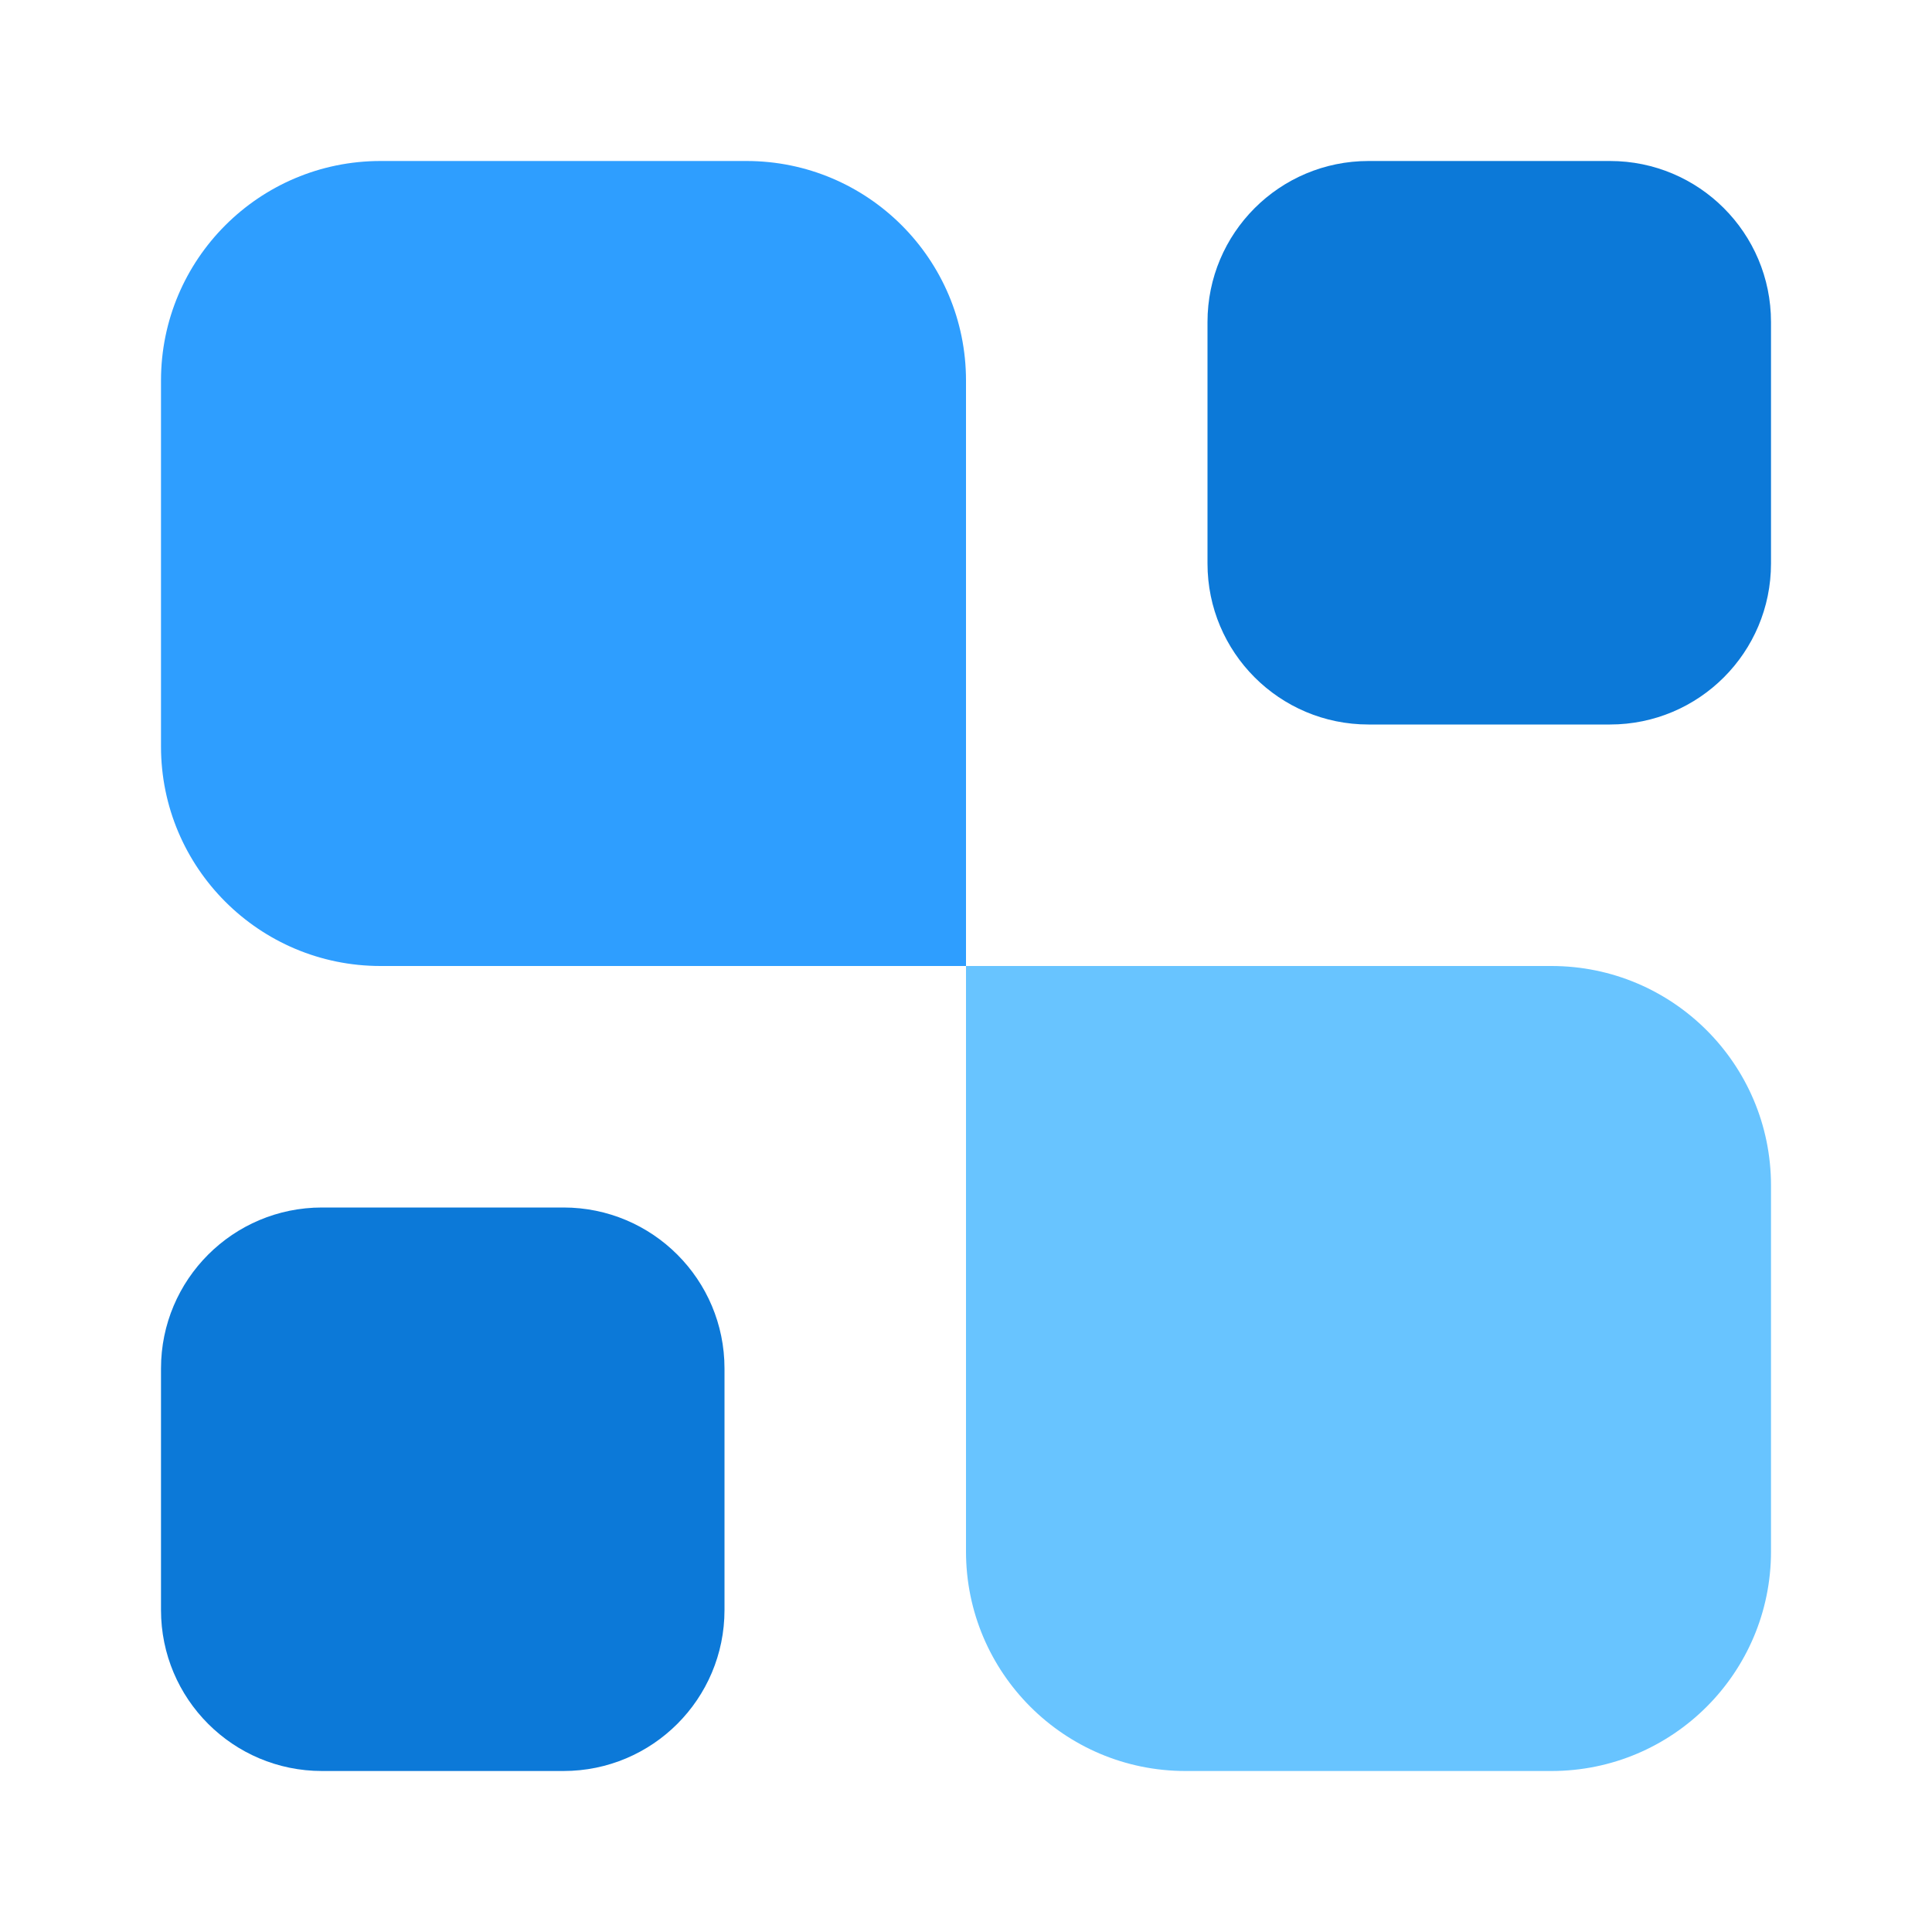
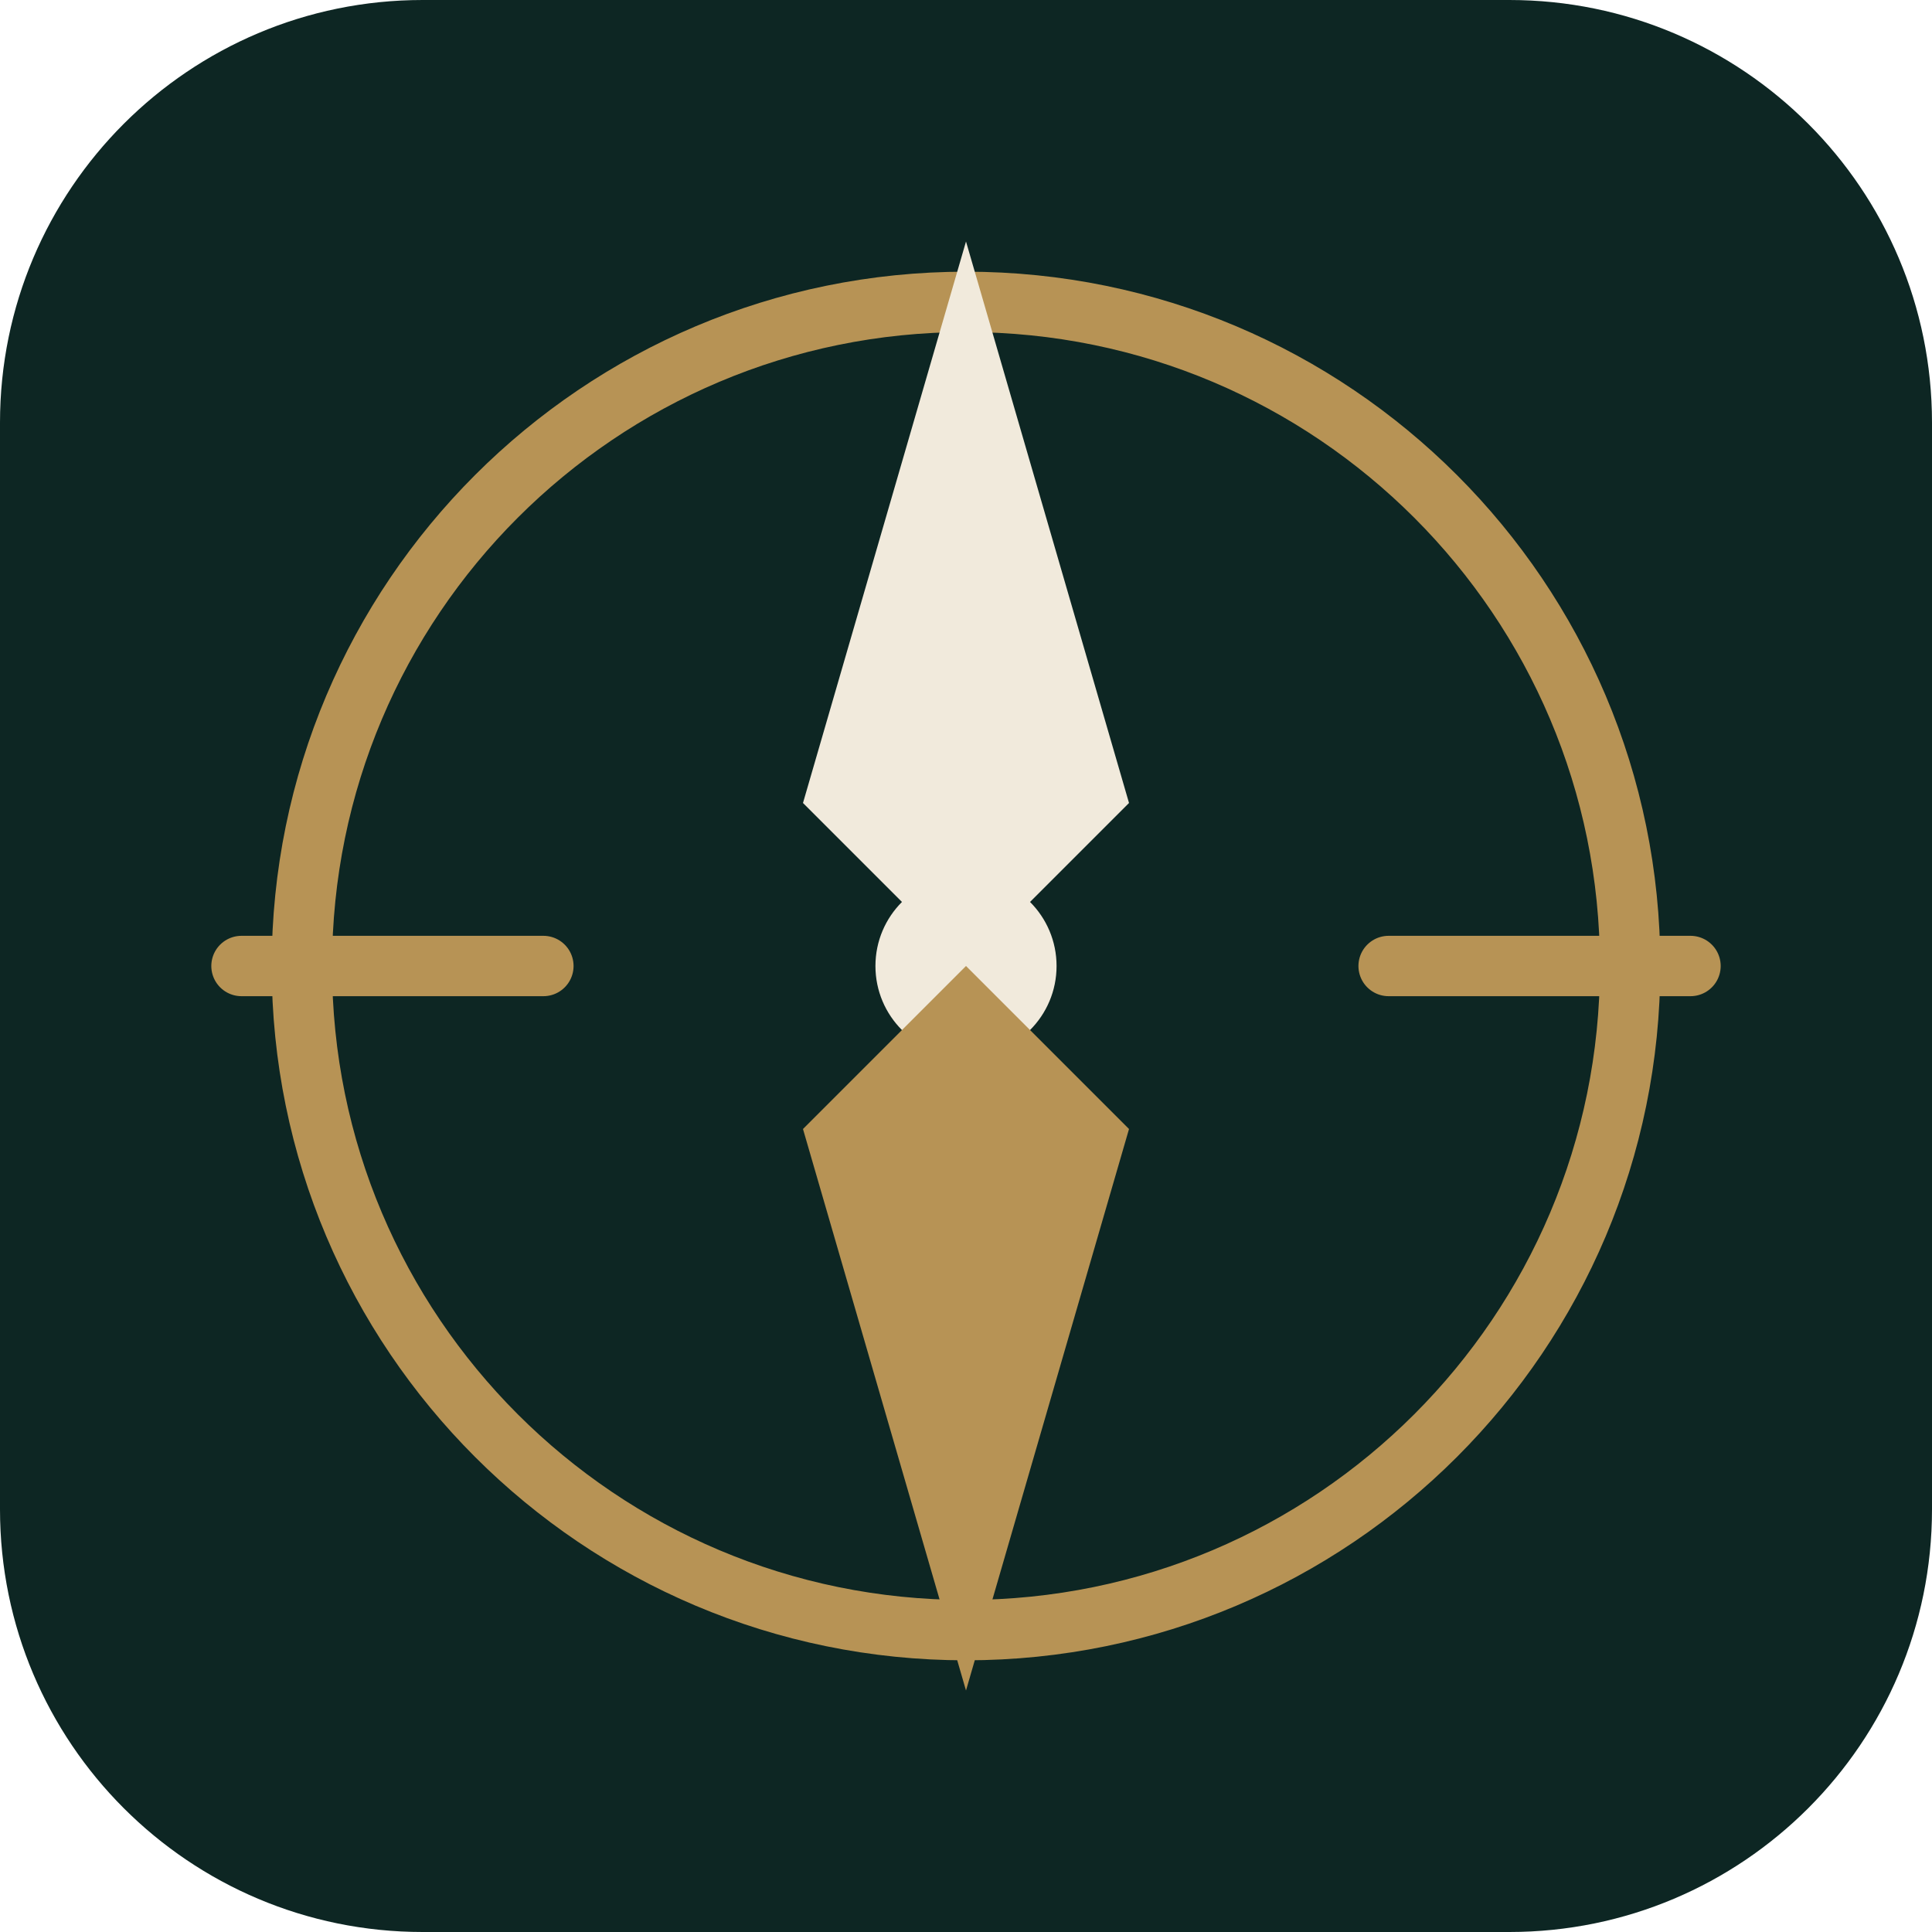
- <svg xmlns="http://www.w3.org/2000/svg" width="24" height="24" viewBox="0 0 24 24" fill="none">
-   <path d="M22 19.273C22 20.779 20.779 22 19.273 22H14.727C13.221 22 12 20.779 12 19.273V12H19.273C20.779 12 22 13.221 22 14.727V19.273Z" fill="#68C4FF" />
-   <path d="M20 2C21.105 2 22 2.895 22 4V7C22 8.105 21.105 9 20 9H17C15.895 9 15 8.105 15 7V4C15 2.895 15.895 2 17 2H20Z" fill="#0C79D8" />
-   <path d="M7 15C8.105 15 9 15.895 9 17V20C9 21.105 8.105 22 7 22H4C2.895 22 2 21.105 2 20V17C2 15.895 2.895 15 4 15H7Z" fill="#0C79D8" />
-   <path d="M12 12H4.727C3.221 12 2 10.779 2 9.273V4.727C2 3.221 3.221 2 4.727 2H9.273C10.779 2 12 3.221 12 4.727V12Z" fill="#2E9EFF" />
+ <svg xmlns="http://www.w3.org/2000/svg" viewBox="0 0 64 64" role="img" aria-label="Iron Compass">
+   <rect width="64" height="64" rx="14" fill="#0d2623" />
+   <circle cx="32" cy="32" r="22" fill="none" stroke="#b79355" stroke-width="2" />
+   <circle cx="32" cy="32" r="3" fill="#f1eadc" />
+   <path d="M32 8l5.4 18.6L32 32l-5.4-5.4L32 8z" fill="#f1eadc" />
+   <path d="M32 56l-5.4-18.6L32 32l5.4 5.4L32 56z" fill="#b79355" />
+   <path d="M8 32h10M46 32h10" stroke="#b79355" stroke-width="2" stroke-linecap="round" />
</svg>
